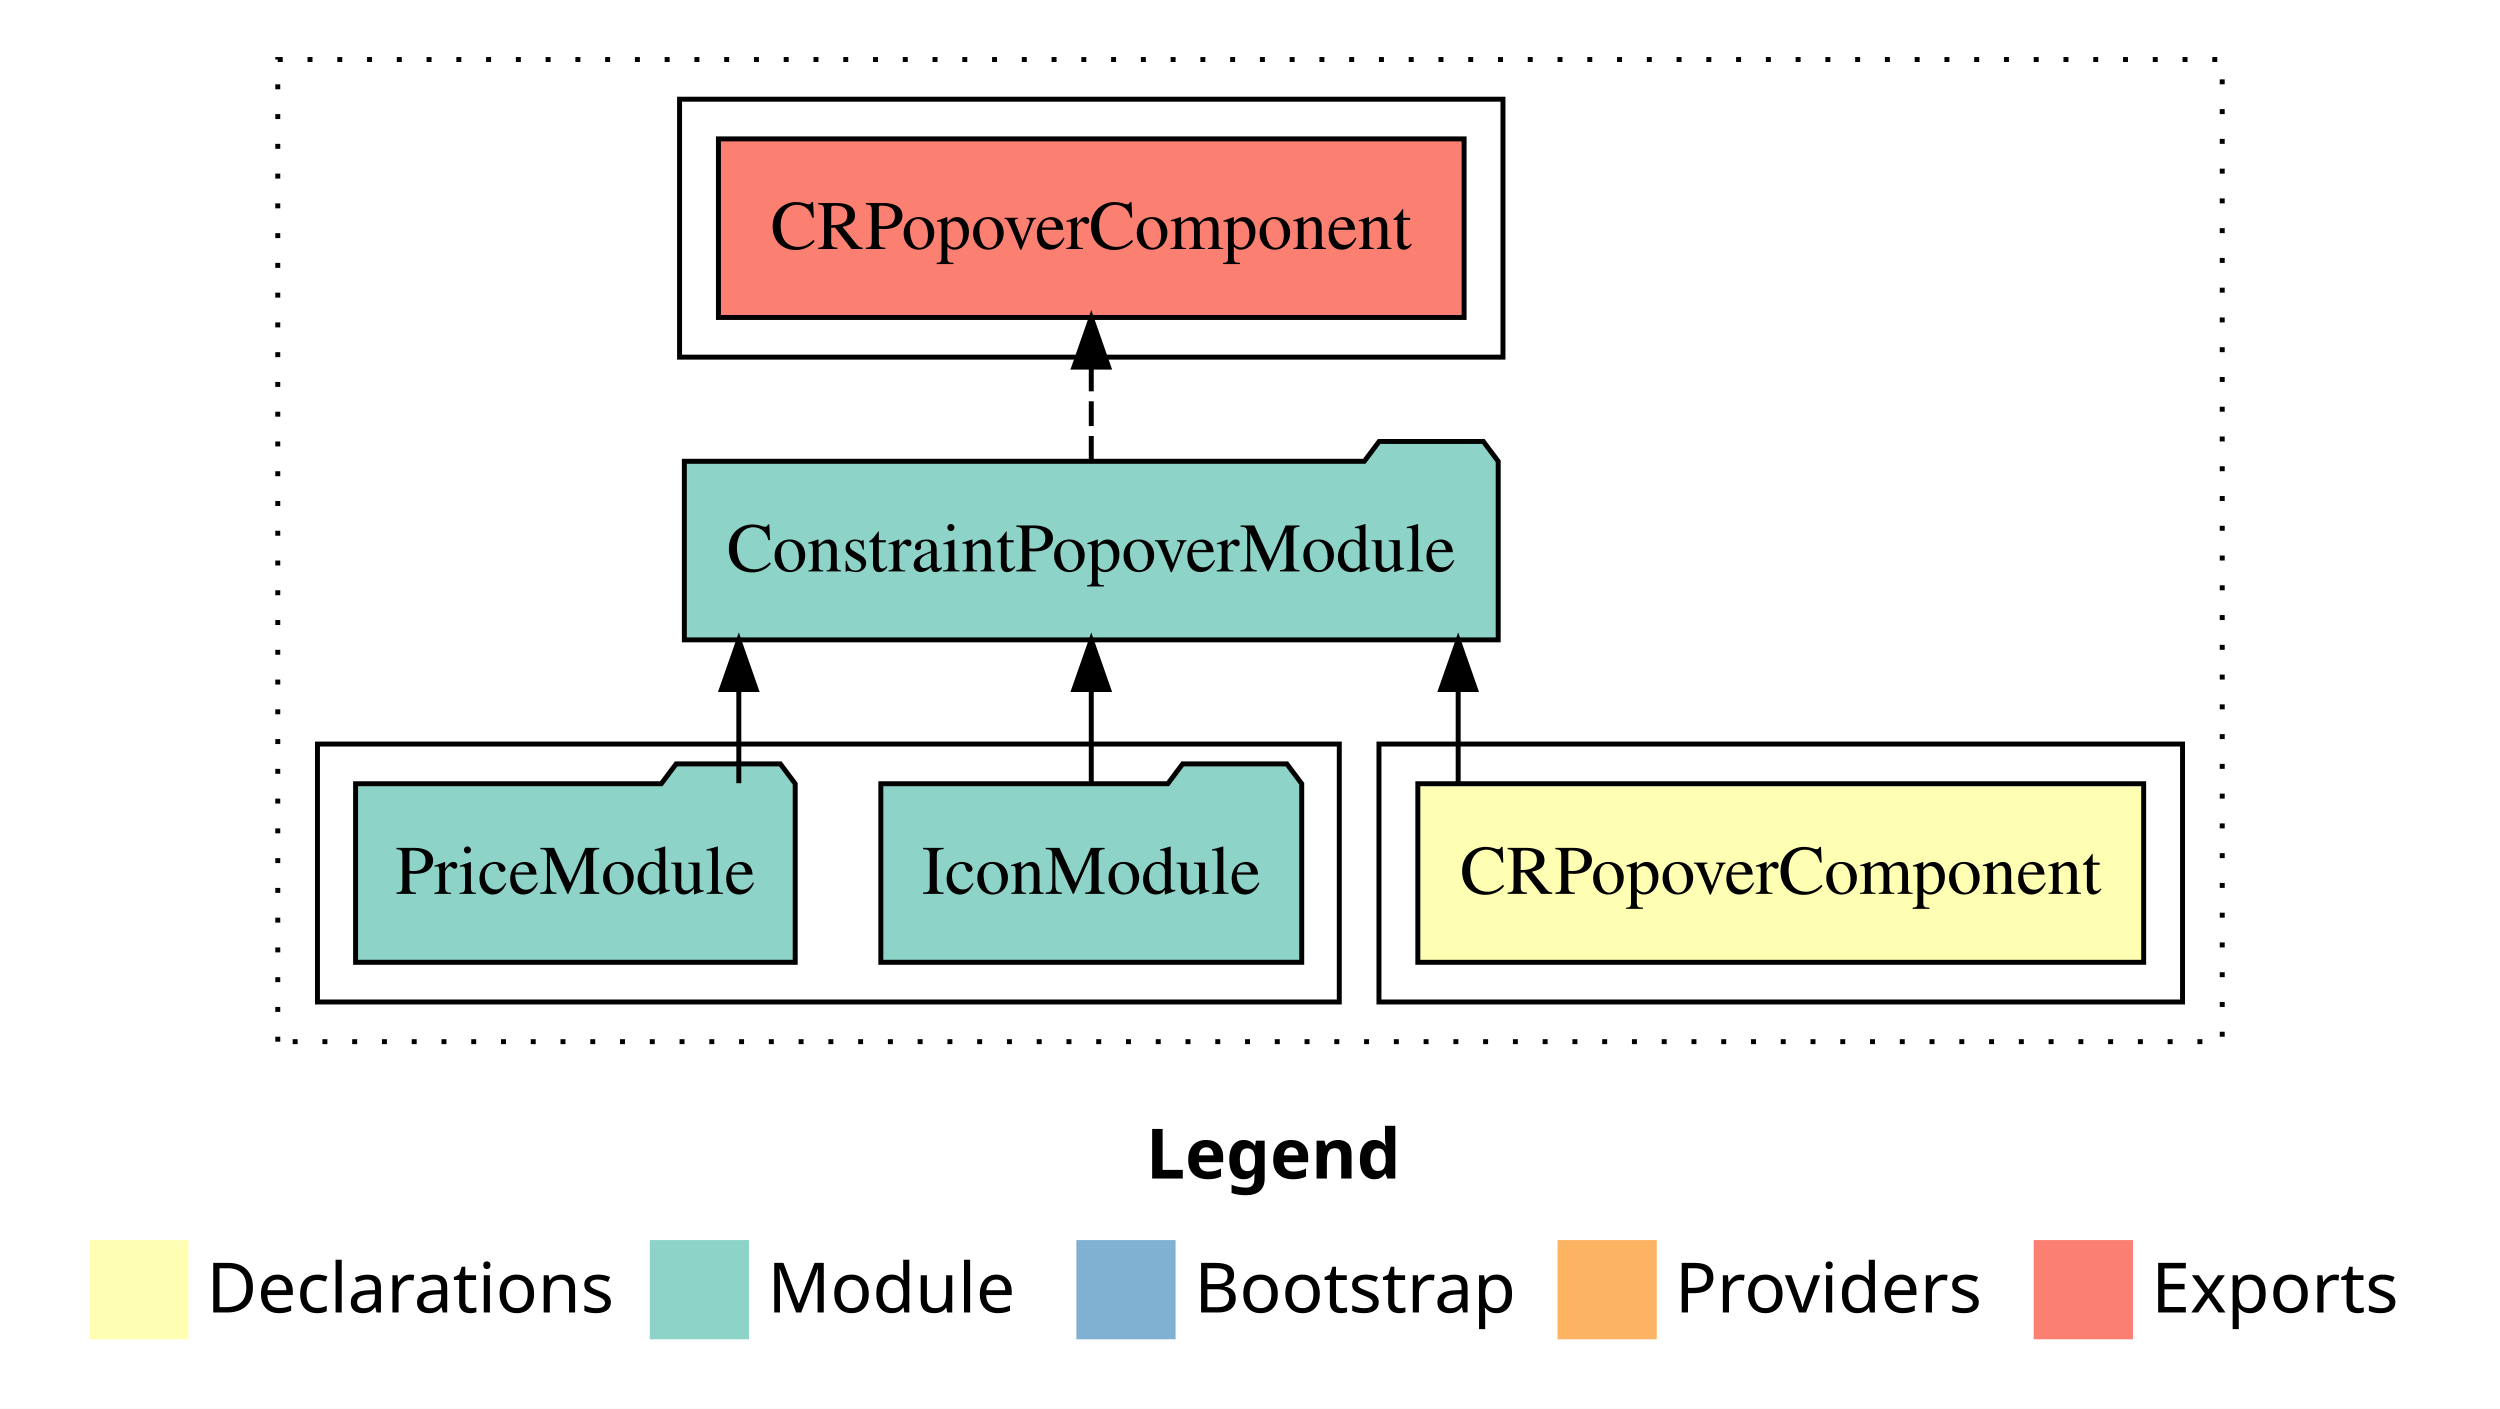
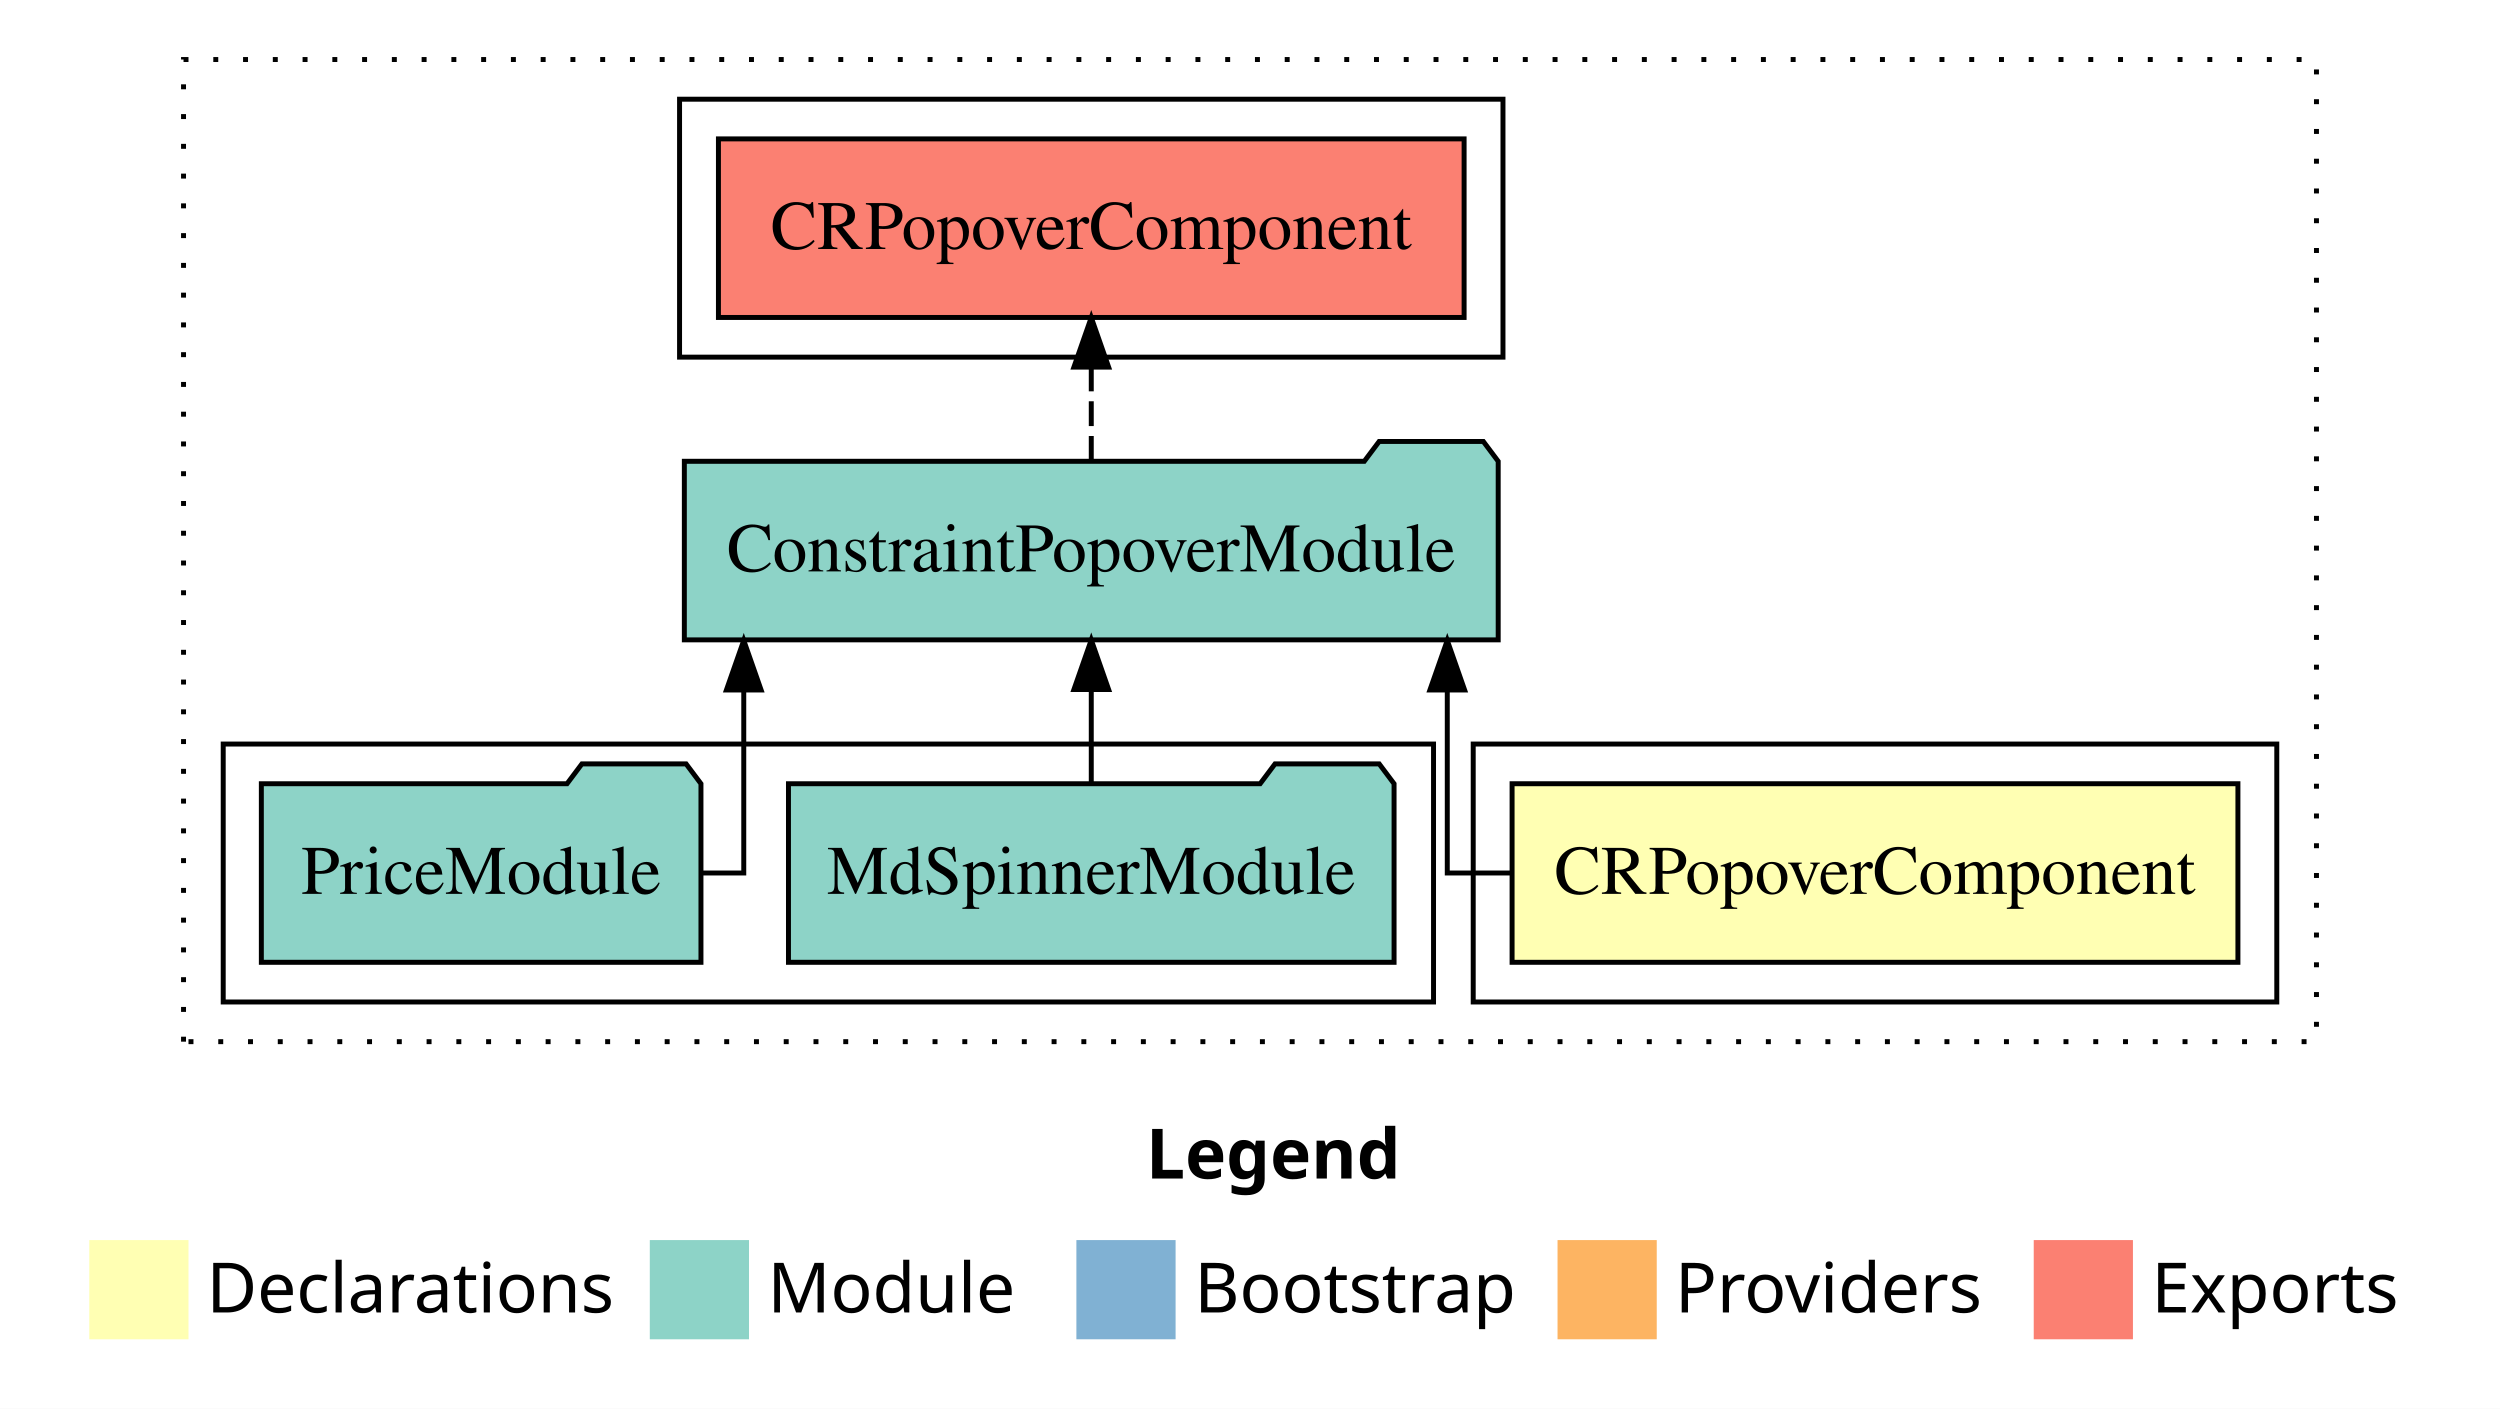
<svg xmlns="http://www.w3.org/2000/svg" width="504pt" height="284pt" viewBox="0.00 0.00 504.00 284.00">
  <g id="graph0" class="graph" transform="scale(1 1) rotate(0) translate(4 280)">
    <polygon fill="#ffffff" stroke="transparent" points="-4,4 -4,-280 500,-280 500,4 -4,4" />
    <text text-anchor="start" x="227.009" y="-42.4" font-family="sans-serif" font-weight="bold" font-size="14.00" fill="#000000">Legend</text>
    <polygon fill="#ffffb3" stroke="transparent" points="14,-10 14,-30 34,-30 34,-10 14,-10" />
    <text text-anchor="start" x="37.629" y="-15.4" font-family="sans-serif" font-size="14.00" fill="#000000">  Declarations</text>
    <polygon fill="#8dd3c7" stroke="transparent" points="127,-10 127,-30 147,-30 147,-10 127,-10" />
    <text text-anchor="start" x="150.725" y="-15.4" font-family="sans-serif" font-size="14.00" fill="#000000">  Module</text>
    <polygon fill="#80b1d3" stroke="transparent" points="213,-10 213,-30 233,-30 233,-10 213,-10" />
    <text text-anchor="start" x="236.781" y="-15.4" font-family="sans-serif" font-size="14.00" fill="#000000">  Bootstrap</text>
    <polygon fill="#fdb462" stroke="transparent" points="310,-10 310,-30 330,-30 330,-10 310,-10" />
    <text text-anchor="start" x="333.673" y="-15.4" font-family="sans-serif" font-size="14.00" fill="#000000">  Providers</text>
    <polygon fill="#fb8072" stroke="transparent" points="406,-10 406,-30 426,-30 426,-10 406,-10" />
    <text text-anchor="start" x="429.726" y="-15.4" font-family="sans-serif" font-size="14.00" fill="#000000">  Exports</text>
    <g id="clust1" class="cluster">
-       <polygon fill="none" stroke="#000000" stroke-dasharray="1,5" points="52,-70 52,-268 444,-268 444,-70 52,-70" />
+       <polygon fill="none" stroke="#000000" stroke-dasharray="1,5" points="33,-70 33,-268 463,-268 463,-70 33,-70" />
    </g>
    <g id="clust2" class="cluster">
-       <polygon fill="none" stroke="#000000" points="274,-78 274,-130 436,-130 436,-78 274,-78" />
+       <polygon fill="none" stroke="#000000" points="293,-78 293,-130 455,-130 455,-78 293,-78" />
    </g>
    <g id="clust4" class="cluster">
-       <polygon fill="none" stroke="#000000" points="60,-78 60,-130 266,-130 266,-78 60,-78" />
+       <polygon fill="none" stroke="#000000" points="41,-78 41,-130 285,-130 285,-78 41,-78" />
    </g>
    <g id="clust5" class="cluster">
      <polygon fill="none" stroke="#000000" points="133,-208 133,-260 299,-260 299,-208 133,-208" />
    </g>
    <g id="node1" class="node">
-       <polygon fill="#ffffb3" stroke="#000000" points="428.164,-122 281.836,-122 281.836,-86 428.164,-86 428.164,-122" />
-       <text text-anchor="middle" x="355" y="-99.8" font-family="Times,serif" font-size="14.00" fill="#000000">CRPopoverComponent</text>
+       <polygon fill="#ffffb3" stroke="#000000" points="447.164,-122 300.836,-122 300.836,-86 447.164,-86 447.164,-122" />
+       <text text-anchor="middle" x="374" y="-99.8" font-family="Times,serif" font-size="14.00" fill="#000000">CRPopoverComponent</text>
    </g>
    <g id="node2" class="node">
      <polygon fill="#8dd3c7" stroke="#000000" points="298.036,-187 295.036,-191 274.036,-191 271.036,-187 133.964,-187 133.964,-151 298.036,-151 298.036,-187" />
      <text text-anchor="middle" x="216" y="-164.8" font-family="Times,serif" font-size="14.00" fill="#000000">ConstraintPopoverModule</text>
    </g>
    <g id="edge1" class="edge">
-       <path fill="none" stroke="#000000" d="M289.968,-122.106C289.968,-122.106 289.968,-140.991 289.968,-140.991" />
-       <polygon fill="#000000" stroke="#000000" points="286.468,-140.991 289.968,-150.991 293.468,-140.991 286.468,-140.991" />
+       <path fill="none" stroke="#000000" d="M300.493,-104C292.827,-104 287.77,-104 287.77,-104 287.77,-104 287.77,-140.894 287.77,-140.894" />
+       <polygon fill="#000000" stroke="#000000" points="284.27,-140.894 287.77,-150.894 291.27,-140.894 284.27,-140.894" />
    </g>
    <g id="node5" class="node">
      <polygon fill="#fb8072" stroke="#000000" points="291.163,-252 140.837,-252 140.837,-216 291.163,-216 291.163,-252" />
      <text text-anchor="middle" x="216" y="-229.8" font-family="Times,serif" font-size="14.00" fill="#000000">CRPopoverComponent </text>
    </g>
    <g id="edge4" class="edge">
      <path fill="none" stroke="#000000" stroke-dasharray="5,2" d="M216,-187.106C216,-187.106 216,-205.991 216,-205.991" />
      <polygon fill="#000000" stroke="#000000" points="212.5,-205.991 216,-215.991 219.5,-205.991 212.5,-205.991" />
    </g>
    <g id="node3" class="node">
-       <polygon fill="#8dd3c7" stroke="#000000" points="258.426,-122 255.426,-126 234.426,-126 231.426,-122 173.574,-122 173.574,-86 258.426,-86 258.426,-122" />
-       <text text-anchor="middle" x="216" y="-99.8" font-family="Times,serif" font-size="14.00" fill="#000000">IconModule</text>
+       <polygon fill="#8dd3c7" stroke="#000000" points="277.044,-122 274.044,-126 253.044,-126 250.044,-122 154.956,-122 154.956,-86 277.044,-86 277.044,-122" />
+       <text text-anchor="middle" x="216" y="-99.8" font-family="Times,serif" font-size="14.00" fill="#000000">MdSpinnerModule</text>
    </g>
    <g id="edge2" class="edge">
      <path fill="none" stroke="#000000" d="M216,-122.106C216,-122.106 216,-140.991 216,-140.991" />
      <polygon fill="#000000" stroke="#000000" points="212.5,-140.991 216,-150.991 219.5,-140.991 212.5,-140.991" />
    </g>
    <g id="node4" class="node">
-       <polygon fill="#8dd3c7" stroke="#000000" points="156.313,-122 153.313,-126 132.313,-126 129.313,-122 67.687,-122 67.687,-86 156.313,-86 156.313,-122" />
-       <text text-anchor="middle" x="112" y="-99.8" font-family="Times,serif" font-size="14.00" fill="#000000">PriceModule</text>
+       <polygon fill="#8dd3c7" stroke="#000000" points="137.313,-122 134.313,-126 113.313,-126 110.313,-122 48.687,-122 48.687,-86 137.313,-86 137.313,-122" />
+       <text text-anchor="middle" x="93" y="-99.8" font-family="Times,serif" font-size="14.00" fill="#000000">PriceModule</text>
    </g>
    <g id="edge3" class="edge">
-       <path fill="none" stroke="#000000" d="M144.944,-122.106C144.944,-122.106 144.944,-140.991 144.944,-140.991" />
-       <polygon fill="#000000" stroke="#000000" points="141.444,-140.991 144.944,-150.991 148.444,-140.991 141.444,-140.991" />
+       <path fill="none" stroke="#000000" d="M137.2,-104C142.424,-104 145.942,-104 145.942,-104 145.942,-104 145.942,-140.894 145.942,-140.894" />
+       <polygon fill="#000000" stroke="#000000" points="142.443,-140.894 145.942,-150.894 149.443,-140.894 142.443,-140.894" />
    </g>
  </g>
</svg>
